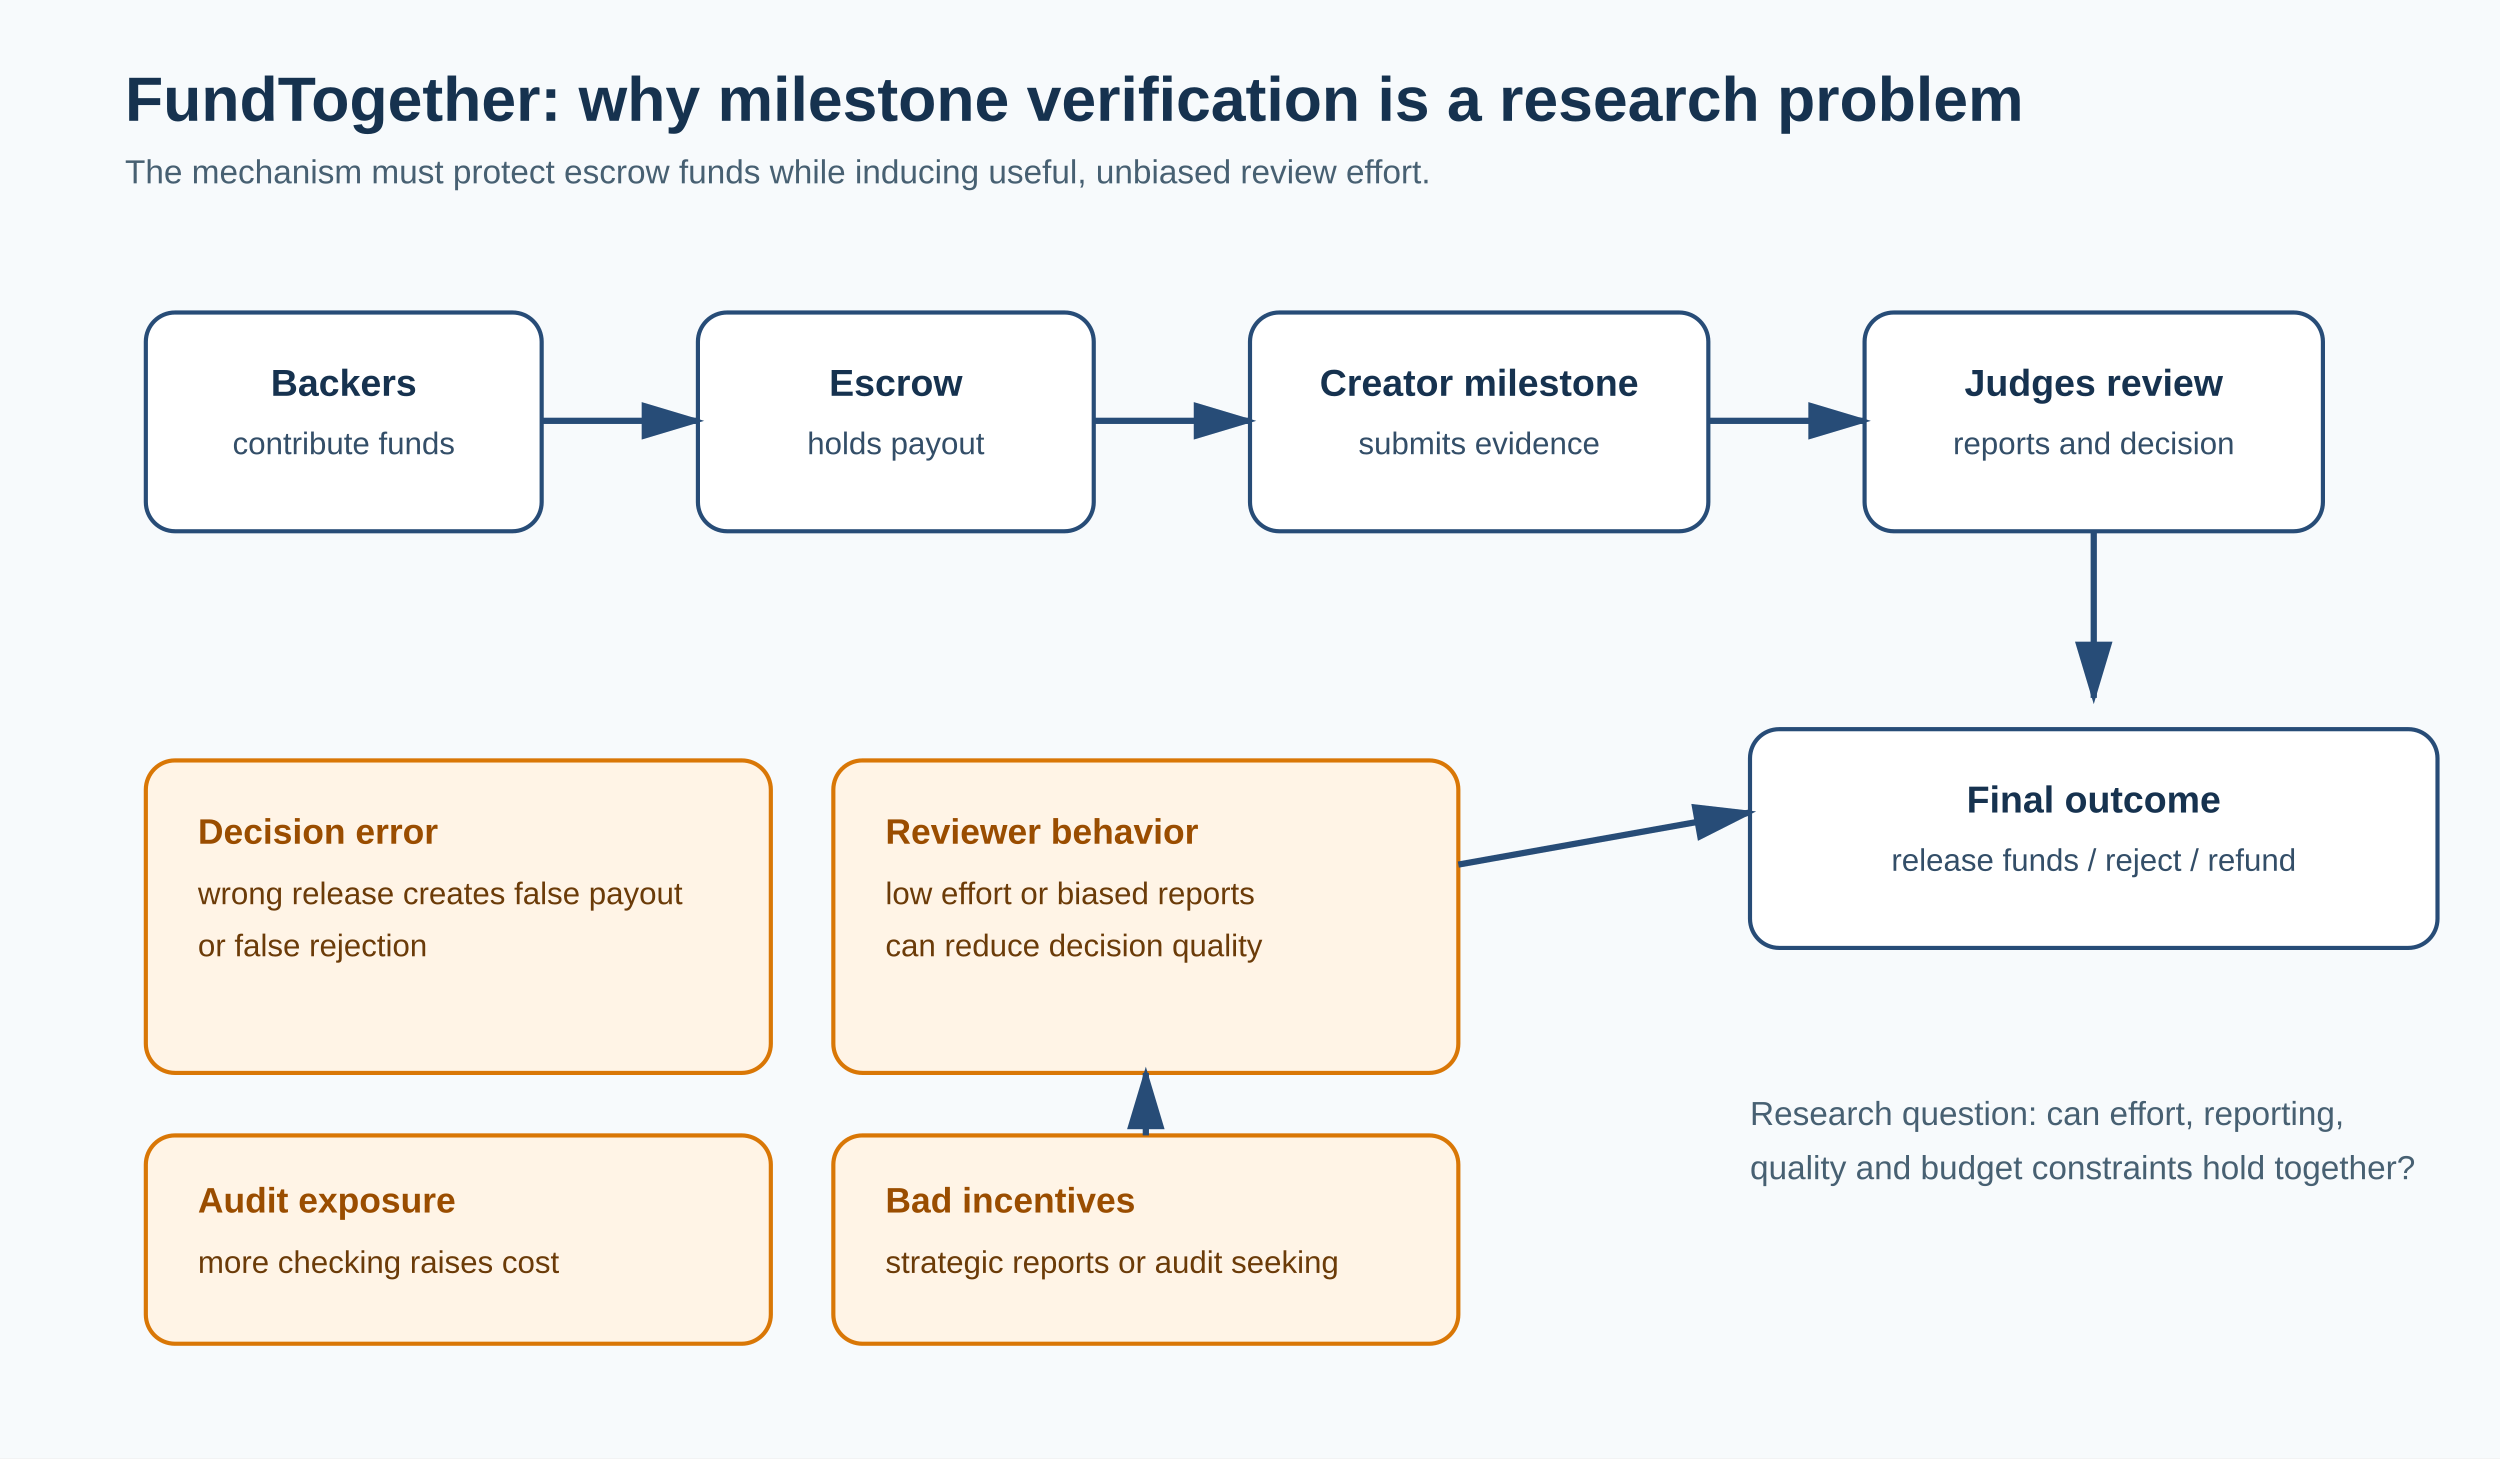
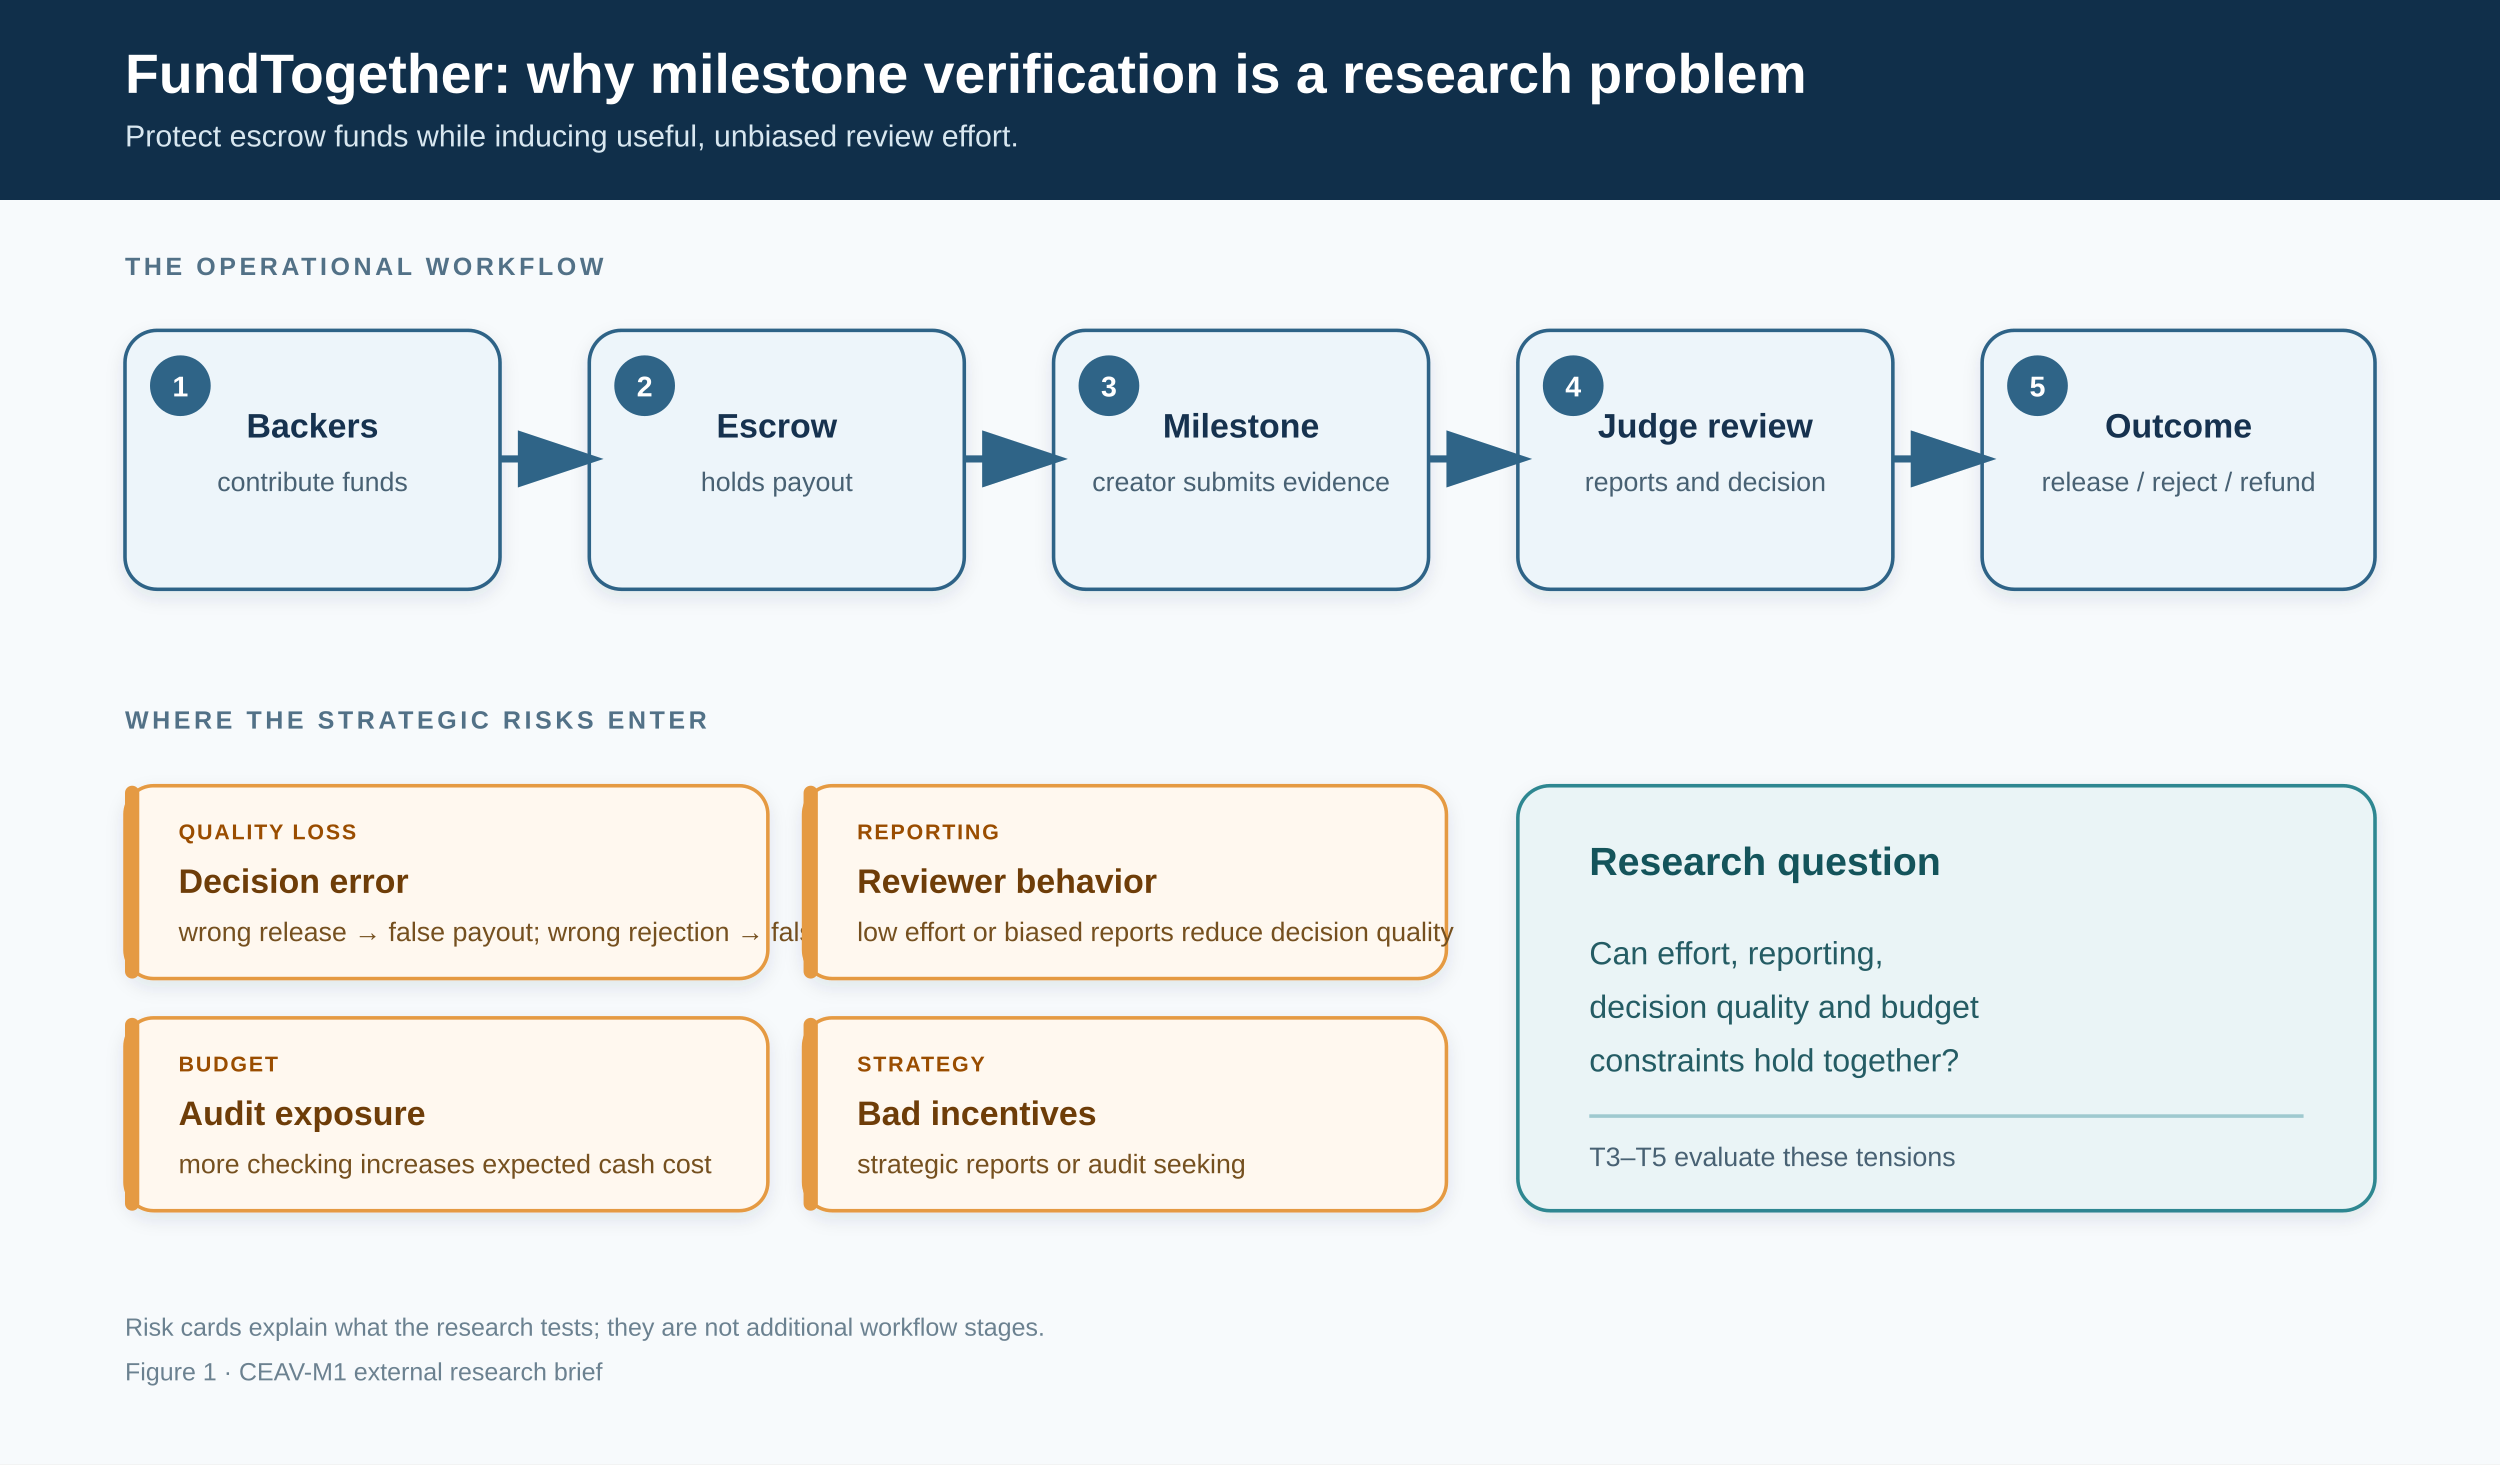
- <svg xmlns="http://www.w3.org/2000/svg" width="1200" height="700" viewBox="0 0 1200 700" role="img" aria-labelledby="title desc">
+ <svg xmlns="http://www.w3.org/2000/svg" width="1400" height="820" viewBox="0 0 1400 820" role="img" aria-labelledby="title desc">
  <defs>
-     <marker id="arrow" markerWidth="10" markerHeight="10" refX="9" refY="3" orient="auto">
-       <path d="M0,0 L10,3 L0,6 Z" fill="#274c77" />
+     <marker id="arrow" markerWidth="12" markerHeight="12" refX="10" refY="4" orient="auto">
+       <path d="M0,0 L12,4 L0,8 Z" fill="#2f6487" />
    </marker>
+     <filter id="shadow" x="-10%" y="-10%" width="120%" height="130%">
+       <feDropShadow dx="0" dy="4" stdDeviation="5" flood-color="#16324f" flood-opacity="0.10" />
+     </filter>
    <style>
-       .bg{fill:#f7fafc}.title{font:700 30px Arial,sans-serif;fill:#16324f}.sub{font:400 16px Arial,sans-serif;fill:#476072}.box{fill:#fff;stroke:#274c77;stroke-width:2}.boxtext{font:700 18px Arial,sans-serif;fill:#16324f}.small{font:400 15px Arial,sans-serif;fill:#334e68}.risk{fill:#fff4e6;stroke:#d97706;stroke-width:2}.riskhead{font:700 17px Arial,sans-serif;fill:#9a4d00}.risktext{font:400 15px Arial,sans-serif;fill:#6b3b08}.line{stroke:#274c77;stroke-width:3;fill:none;marker-end:url(#arrow)}
+       .bg{fill:#f7fafc}.header{fill:#102f4a}.title{font:700 31px Arial,sans-serif;fill:#fff}.subtitle{font:400 17px Arial,sans-serif;fill:#d8e7f0}.section{font:700 14px Arial,sans-serif;letter-spacing:2px;fill:#527187}.card{fill:#fff;stroke:#d4e0e8;stroke-width:2}.step{fill:#edf5fa;stroke:#2f6487;stroke-width:2}.num{fill:#2f6487}.numtext{font:700 16px Arial,sans-serif;fill:#fff}.cardtitle{font:700 19px Arial,sans-serif;fill:#16324f}.body{font:400 15px Arial,sans-serif;fill:#486173}.flow{stroke:#2f6487;stroke-width:4;fill:none;marker-end:url(#arrow)}.risk{fill:#fff8ef;stroke:#e59a43;stroke-width:2}.riskbar{fill:#e59a43}.risktag{font:700 12px Arial,sans-serif;letter-spacing:1px;fill:#9a4d00}.riskhead{font:700 19px Arial,sans-serif;fill:#6e3d08}.risktext{font:400 15px Arial,sans-serif;fill:#75501f}.question{fill:#eaf4f6;stroke:#2f8791;stroke-width:2}.qhead{font:700 22px Arial,sans-serif;fill:#14545b}.qtext{font:400 18px Arial,sans-serif;fill:#245c64}.foot{font:400 14px Arial,sans-serif;fill:#6b8190}
    </style>
  </defs>
-   <rect class="bg" width="1200" height="700" />
-   <text class="title" x="60" y="58">FundTogether: why milestone verification is a research problem</text>
-   <text class="sub" x="60" y="88">The mechanism must protect escrow funds while inducing useful, unbiased review effort.</text>
-   <rect class="box" x="70" y="150" width="190" height="105" rx="14" />
-   <text class="boxtext" x="165" y="190" text-anchor="middle">Backers</text>
-   <text class="small" x="165" y="218" text-anchor="middle">contribute funds</text>
-   <rect class="box" x="335" y="150" width="190" height="105" rx="14" />
-   <text class="boxtext" x="430" y="190" text-anchor="middle">Escrow</text>
-   <text class="small" x="430" y="218" text-anchor="middle">holds payout</text>
-   <rect class="box" x="600" y="150" width="220" height="105" rx="14" />
-   <text class="boxtext" x="710" y="190" text-anchor="middle">Creator milestone</text>
-   <text class="small" x="710" y="218" text-anchor="middle">submits evidence</text>
-   <rect class="box" x="895" y="150" width="220" height="105" rx="14" />
-   <text class="boxtext" x="1005" y="190" text-anchor="middle">Judges review</text>
-   <text class="small" x="1005" y="218" text-anchor="middle">reports and decision</text>
-   <path class="line" d="M260 202 L335 202" />
-   <path class="line" d="M525 202 L600 202" />
-   <path class="line" d="M820 202 L895 202" />
-   <path class="line" d="M1005 255 L1005 335" />
-   <rect class="box" x="840" y="350" width="330" height="105" rx="14" />
-   <text class="boxtext" x="1005" y="390" text-anchor="middle">Final outcome</text>
-   <text class="small" x="1005" y="418" text-anchor="middle">release funds / reject / refund</text>
-   <rect class="risk" x="70" y="365" width="300" height="150" rx="14" />
-   <text class="riskhead" x="95" y="405">Decision error</text>
-   <text class="risktext" x="95" y="434">wrong release creates false payout</text>
-   <text class="risktext" x="95" y="459">or false rejection</text>
-   <rect class="risk" x="400" y="365" width="300" height="150" rx="14" />
-   <text class="riskhead" x="425" y="405">Reviewer behavior</text>
-   <text class="risktext" x="425" y="434">low effort or biased reports</text>
-   <text class="risktext" x="425" y="459">can reduce decision quality</text>
-   <rect class="risk" x="70" y="545" width="300" height="100" rx="14" />
-   <text class="riskhead" x="95" y="582">Audit exposure</text>
-   <text class="risktext" x="95" y="611">more checking raises cost</text>
-   <rect class="risk" x="400" y="545" width="300" height="100" rx="14" />
-   <text class="riskhead" x="425" y="582">Bad incentives</text>
-   <text class="risktext" x="425" y="611">strategic reports or audit seeking</text>
-   <path class="line" d="M700 415 L840 390" />
-   <path class="line" d="M550 545 L550 515" />
-   <text class="sub" x="840" y="540">Research question: can effort, reporting,</text>
-   <text class="sub" x="840" y="566">quality and budget constraints hold together?</text>
+   <rect class="bg" width="1400" height="820" />
+   <rect class="header" width="1400" height="112" />
+   <text class="title" x="70" y="52">FundTogether: why milestone verification is a research problem</text>
+   <text class="subtitle" x="70" y="82">Protect escrow funds while inducing useful, unbiased review effort.</text>
+   <text class="section" x="70" y="154">THE OPERATIONAL WORKFLOW</text>
+   <rect class="step" x="70" y="185" width="210" height="145" rx="18" filter="url(#shadow)" />
+   <circle class="num" cx="101" cy="216" r="17" />
+   <text class="numtext" x="101" y="222" text-anchor="middle">1</text>
+   <text class="cardtitle" x="175" y="245" text-anchor="middle">Backers</text>
+   <text class="body" x="175" y="275" text-anchor="middle">contribute funds</text>
+   <rect class="step" x="330" y="185" width="210" height="145" rx="18" filter="url(#shadow)" />
+   <circle class="num" cx="361" cy="216" r="17" />
+   <text class="numtext" x="361" y="222" text-anchor="middle">2</text>
+   <text class="cardtitle" x="435" y="245" text-anchor="middle">Escrow</text>
+   <text class="body" x="435" y="275" text-anchor="middle">holds payout</text>
+   <rect class="step" x="590" y="185" width="210" height="145" rx="18" filter="url(#shadow)" />
+   <circle class="num" cx="621" cy="216" r="17" />
+   <text class="numtext" x="621" y="222" text-anchor="middle">3</text>
+   <text class="cardtitle" x="695" y="245" text-anchor="middle">Milestone</text>
+   <text class="body" x="695" y="275" text-anchor="middle">creator submits evidence</text>
+   <rect class="step" x="850" y="185" width="210" height="145" rx="18" filter="url(#shadow)" />
+   <circle class="num" cx="881" cy="216" r="17" />
+   <text class="numtext" x="881" y="222" text-anchor="middle">4</text>
+   <text class="cardtitle" x="955" y="245" text-anchor="middle">Judge review</text>
+   <text class="body" x="955" y="275" text-anchor="middle">reports and decision</text>
+   <rect class="step" x="1110" y="185" width="220" height="145" rx="18" filter="url(#shadow)" />
+   <circle class="num" cx="1141" cy="216" r="17" />
+   <text class="numtext" x="1141" y="222" text-anchor="middle">5</text>
+   <text class="cardtitle" x="1220" y="245" text-anchor="middle">Outcome</text>
+   <text class="body" x="1220" y="275" text-anchor="middle">release / reject / refund</text>
+   <path class="flow" d="M280 257 L330 257" />
+   <path class="flow" d="M540 257 L590 257" />
+   <path class="flow" d="M800 257 L850 257" />
+   <path class="flow" d="M1060 257 L1110 257" />
+   <text class="section" x="70" y="408">WHERE THE STRATEGIC RISKS ENTER</text>
+   <rect class="risk" x="70" y="440" width="360" height="108" rx="16" filter="url(#shadow)" />
+   <rect class="riskbar" x="70" y="440" width="8" height="108" rx="4" />
+   <text class="risktag" x="100" y="470">QUALITY LOSS</text>
+   <text class="riskhead" x="100" y="500">Decision error</text>
+   <text class="risktext" x="100" y="527">wrong release → false payout; wrong rejection → false reject</text>
+   <rect class="risk" x="450" y="440" width="360" height="108" rx="16" filter="url(#shadow)" />
+   <rect class="riskbar" x="450" y="440" width="8" height="108" rx="4" />
+   <text class="risktag" x="480" y="470">REPORTING</text>
+   <text class="riskhead" x="480" y="500">Reviewer behavior</text>
+   <text class="risktext" x="480" y="527">low effort or biased reports reduce decision quality</text>
+   <rect class="risk" x="70" y="570" width="360" height="108" rx="16" filter="url(#shadow)" />
+   <rect class="riskbar" x="70" y="570" width="8" height="108" rx="4" />
+   <text class="risktag" x="100" y="600">BUDGET</text>
+   <text class="riskhead" x="100" y="630">Audit exposure</text>
+   <text class="risktext" x="100" y="657">more checking increases expected cash cost</text>
+   <rect class="risk" x="450" y="570" width="360" height="108" rx="16" filter="url(#shadow)" />
+   <rect class="riskbar" x="450" y="570" width="8" height="108" rx="4" />
+   <text class="risktag" x="480" y="600">STRATEGY</text>
+   <text class="riskhead" x="480" y="630">Bad incentives</text>
+   <text class="risktext" x="480" y="657">strategic reports or audit seeking</text>
+   <rect class="question" x="850" y="440" width="480" height="238" rx="18" filter="url(#shadow)" />
+   <text class="qhead" x="890" y="490">Research question</text>
+   <text class="qtext" x="890" y="540">Can effort, reporting,</text>
+   <text class="qtext" x="890" y="570">decision quality and budget</text>
+   <text class="qtext" x="890" y="600">constraints hold together?</text>
+   <line x1="890" y1="625" x2="1290" y2="625" stroke="#9fc9cf" stroke-width="2" />
+   <text class="body" x="890" y="653">T3–T5 evaluate these tensions</text>
+   <text class="foot" x="70" y="748">Risk cards explain what the research tests; they are not additional workflow stages.</text>
+   <text class="foot" x="70" y="773">Figure 1 · CEAV-M1 external research brief</text>
</svg>
